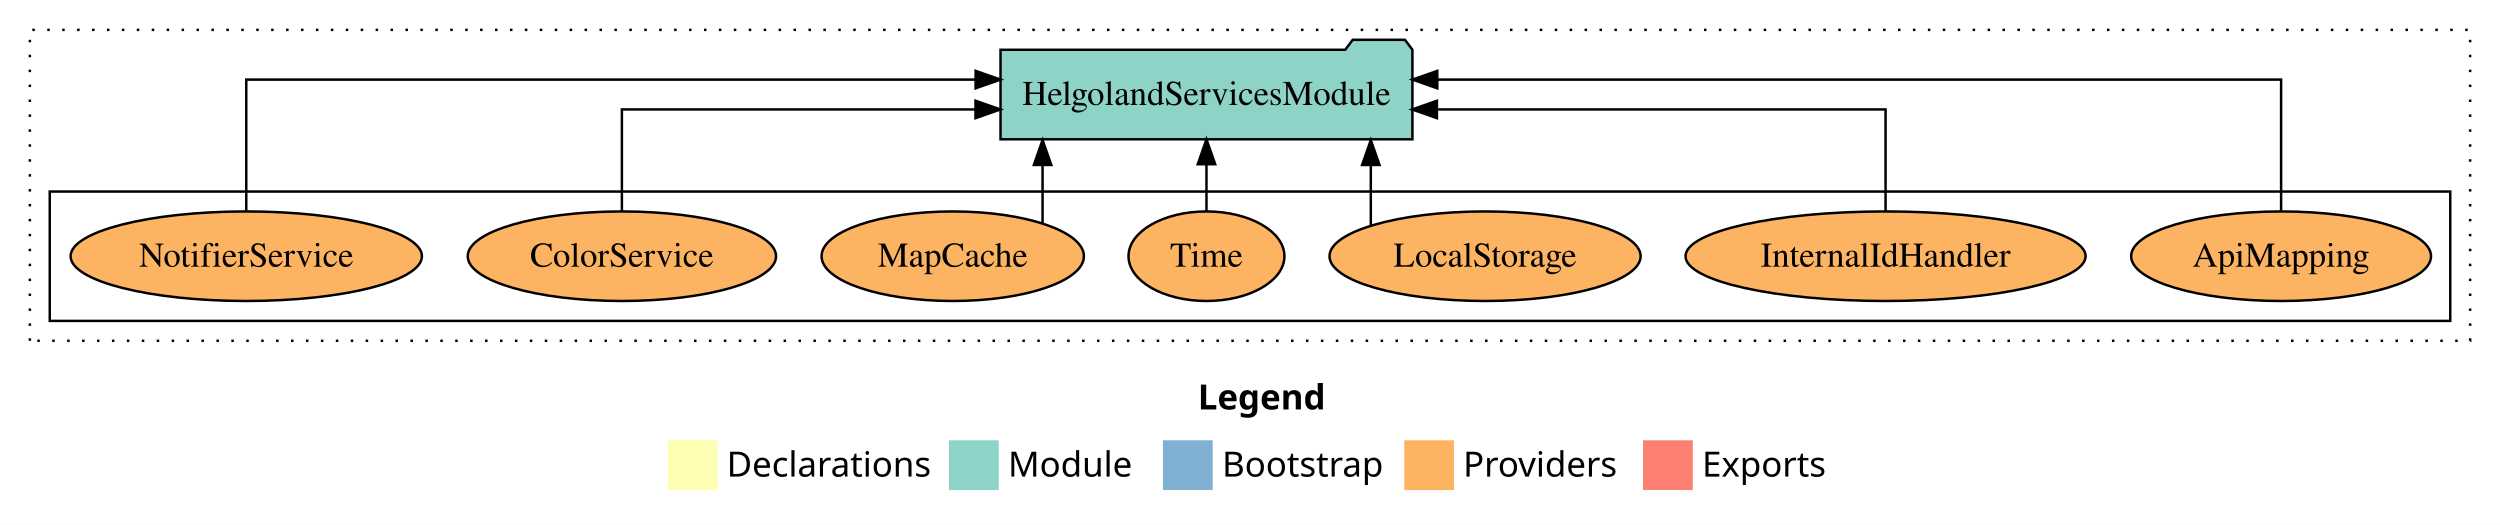
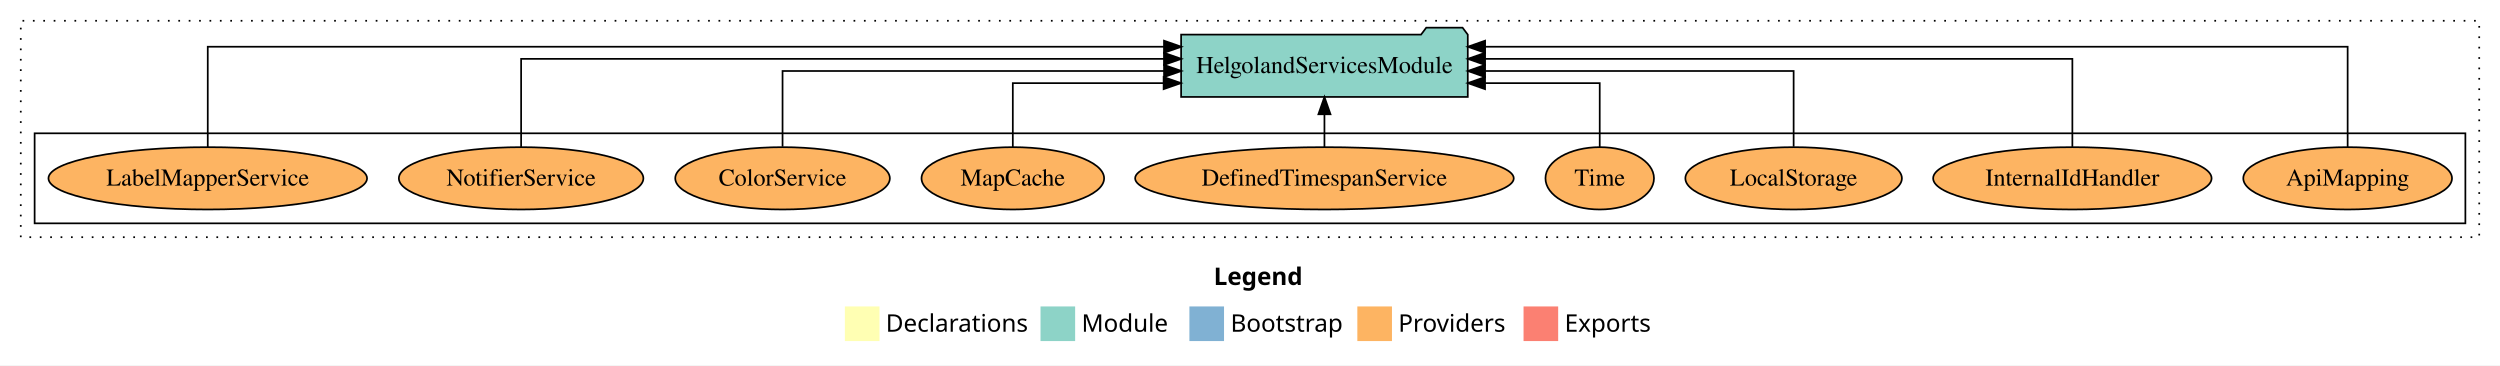
- <svg xmlns="http://www.w3.org/2000/svg" width="1005pt" height="211pt" viewBox="0.00 0.00 1005.00 211.00">
+ <svg xmlns="http://www.w3.org/2000/svg" width="1444pt" height="211pt" viewBox="0.00 0.00 1444.00 211.00">
  <g id="graph0" class="graph" transform="scale(1 1) rotate(0) translate(4 207)">
-     <polygon fill="#ffffff" stroke="transparent" points="-4,4 -4,-207 1001,-207 1001,4 -4,4" />
-     <text text-anchor="start" x="477.509" y="-42.4" font-family="sans-serif" font-weight="bold" font-size="14.00" fill="#000000">Legend</text>
-     <polygon fill="#ffffb3" stroke="transparent" points="264.5,-10 264.5,-30 284.5,-30 284.5,-10 264.5,-10" />
-     <text text-anchor="start" x="288.129" y="-15.4" font-family="sans-serif" font-size="14.00" fill="#000000">  Declarations</text>
-     <polygon fill="#8dd3c7" stroke="transparent" points="377.5,-10 377.5,-30 397.5,-30 397.5,-10 377.5,-10" />
-     <text text-anchor="start" x="401.225" y="-15.4" font-family="sans-serif" font-size="14.00" fill="#000000">  Module</text>
-     <polygon fill="#80b1d3" stroke="transparent" points="463.5,-10 463.5,-30 483.5,-30 483.5,-10 463.5,-10" />
-     <text text-anchor="start" x="487.281" y="-15.4" font-family="sans-serif" font-size="14.00" fill="#000000">  Bootstrap</text>
-     <polygon fill="#fdb462" stroke="transparent" points="560.5,-10 560.5,-30 580.5,-30 580.5,-10 560.5,-10" />
-     <text text-anchor="start" x="584.173" y="-15.4" font-family="sans-serif" font-size="14.00" fill="#000000">  Providers</text>
-     <polygon fill="#fb8072" stroke="transparent" points="656.5,-10 656.5,-30 676.5,-30 676.5,-10 656.5,-10" />
-     <text text-anchor="start" x="680.226" y="-15.4" font-family="sans-serif" font-size="14.00" fill="#000000">  Exports</text>
+     <polygon fill="#ffffff" stroke="transparent" points="-4,4 -4,-207 1440,-207 1440,4 -4,4" />
+     <text text-anchor="start" x="697.009" y="-42.4" font-family="sans-serif" font-weight="bold" font-size="14.00" fill="#000000">Legend</text>
+     <polygon fill="#ffffb3" stroke="transparent" points="484,-10 484,-30 504,-30 504,-10 484,-10" />
+     <text text-anchor="start" x="507.629" y="-15.4" font-family="sans-serif" font-size="14.00" fill="#000000">  Declarations</text>
+     <polygon fill="#8dd3c7" stroke="transparent" points="597,-10 597,-30 617,-30 617,-10 597,-10" />
+     <text text-anchor="start" x="620.725" y="-15.4" font-family="sans-serif" font-size="14.00" fill="#000000">  Module</text>
+     <polygon fill="#80b1d3" stroke="transparent" points="683,-10 683,-30 703,-30 703,-10 683,-10" />
+     <text text-anchor="start" x="706.781" y="-15.4" font-family="sans-serif" font-size="14.00" fill="#000000">  Bootstrap</text>
+     <polygon fill="#fdb462" stroke="transparent" points="780,-10 780,-30 800,-30 800,-10 780,-10" />
+     <text text-anchor="start" x="803.673" y="-15.4" font-family="sans-serif" font-size="14.00" fill="#000000">  Providers</text>
+     <polygon fill="#fb8072" stroke="transparent" points="876,-10 876,-30 896,-30 896,-10 876,-10" />
+     <text text-anchor="start" x="899.726" y="-15.4" font-family="sans-serif" font-size="14.00" fill="#000000">  Exports</text>
    <g id="clust1" class="cluster">
-       <polygon fill="none" stroke="#000000" stroke-dasharray="1,5" points="8,-70 8,-195 989,-195 989,-70 8,-70" />
+       <polygon fill="none" stroke="#000000" stroke-dasharray="1,5" points="8,-70 8,-195 1428,-195 1428,-70 8,-70" />
    </g>
    <g id="clust6" class="cluster">
-       <polygon fill="none" stroke="#000000" points="16,-78 16,-130 981,-130 981,-78 16,-78" />
+       <polygon fill="none" stroke="#000000" points="16,-78 16,-130 1420,-130 1420,-78 16,-78" />
    </g>
    <g id="node1" class="node">
-       <ellipse fill="#fdb462" stroke="#000000" cx="913" cy="-104" rx="60.277" ry="18" />
-       <text text-anchor="middle" x="913" y="-99.8" font-family="Times,serif" font-size="14.00" fill="#000000">ApiMapping</text>
+       <ellipse fill="#fdb462" stroke="#000000" cx="1352" cy="-104" rx="60.277" ry="18" />
+       <text text-anchor="middle" x="1352" y="-99.8" font-family="Times,serif" font-size="14.00" fill="#000000">ApiMapping</text>
+     </g>
+     <g id="node10" class="node">
+       <polygon fill="#8dd3c7" stroke="#000000" points="843.789,-187 840.789,-191 819.789,-191 816.789,-187 678.211,-187 678.211,-151 843.789,-151 843.789,-187" />
+       <text text-anchor="middle" x="761" y="-164.8" font-family="Times,serif" font-size="14.00" fill="#000000">HelgolandServicesModule</text>
+     </g>
+     <g id="edge1" class="edge">
+       <path fill="none" stroke="#000000" d="M1352,-122.011C1352,-144.485 1352,-180 1352,-180 1352,-180 853.798,-180 853.798,-180" />
+       <polygon fill="#000000" stroke="#000000" points="853.798,-176.5 843.798,-180 853.798,-183.5 853.798,-176.5" />
+     </g>
+     <g id="node2" class="node">
+       <ellipse fill="#fdb462" stroke="#000000" cx="1193" cy="-104" rx="80.415" ry="18" />
+       <text text-anchor="middle" x="1193" y="-99.8" font-family="Times,serif" font-size="14.00" fill="#000000">InternalIdHandler</text>
+     </g>
+     <g id="edge2" class="edge">
+       <path fill="none" stroke="#000000" d="M1193,-122.129C1193,-142.572 1193,-173 1193,-173 1193,-173 853.783,-173 853.783,-173" />
+       <polygon fill="#000000" stroke="#000000" points="853.783,-169.5 843.783,-173 853.783,-176.5 853.783,-169.5" />
+     </g>
+     <g id="node3" class="node">
+       <ellipse fill="#fdb462" stroke="#000000" cx="1032" cy="-104" rx="62.537" ry="18" />
+       <text text-anchor="middle" x="1032" y="-99.8" font-family="Times,serif" font-size="14.00" fill="#000000">LocalStorage</text>
+     </g>
+     <g id="edge3" class="edge">
+       <path fill="none" stroke="#000000" d="M1032,-122.267C1032,-140.555 1032,-166 1032,-166 1032,-166 853.782,-166 853.782,-166" />
+       <polygon fill="#000000" stroke="#000000" points="853.782,-162.5 843.782,-166 853.781,-169.5 853.782,-162.5" />
+     </g>
+     <g id="node4" class="node">
+       <ellipse fill="#fdb462" stroke="#000000" cx="920" cy="-104" rx="31.337" ry="18" />
+       <text text-anchor="middle" x="920" y="-99.8" font-family="Times,serif" font-size="14.00" fill="#000000">Time</text>
+     </g>
+     <g id="edge4" class="edge">
+       <path fill="none" stroke="#000000" d="M920,-122.009C920,-138.049 920,-159 920,-159 920,-159 853.76,-159 853.76,-159" />
+       <polygon fill="#000000" stroke="#000000" points="853.76,-155.5 843.76,-159 853.76,-162.5 853.76,-155.5" />
+     </g>
+     <g id="node5" class="node">
+       <ellipse fill="#fdb462" stroke="#000000" cx="761" cy="-104" rx="109.347" ry="18" />
+       <text text-anchor="middle" x="761" y="-99.8" font-family="Times,serif" font-size="14.00" fill="#000000">DefinedTimespanService</text>
+     </g>
+     <g id="edge5" class="edge">
+       <path fill="none" stroke="#000000" d="M761,-122.106C761,-122.106 761,-140.991 761,-140.991" />
+       <polygon fill="#000000" stroke="#000000" points="757.5,-140.991 761,-150.991 764.5,-140.991 757.5,-140.991" />
+     </g>
+     <g id="node6" class="node">
+       <ellipse fill="#fdb462" stroke="#000000" cx="581" cy="-104" rx="52.73" ry="18" />
+       <text text-anchor="middle" x="581" y="-99.8" font-family="Times,serif" font-size="14.00" fill="#000000">MapCache</text>
+     </g>
+     <g id="edge6" class="edge">
+       <path fill="none" stroke="#000000" d="M581,-122.009C581,-138.049 581,-159 581,-159 581,-159 668.112,-159 668.112,-159" />
+       <polygon fill="#000000" stroke="#000000" points="668.113,-162.5 678.112,-159 668.112,-155.5 668.113,-162.5" />
+     </g>
+     <g id="node7" class="node">
+       <ellipse fill="#fdb462" stroke="#000000" cx="448" cy="-104" rx="61.975" ry="18" />
+       <text text-anchor="middle" x="448" y="-99.8" font-family="Times,serif" font-size="14.00" fill="#000000">ColorService</text>
+     </g>
+     <g id="edge7" class="edge">
+       <path fill="none" stroke="#000000" d="M448,-122.267C448,-140.555 448,-166 448,-166 448,-166 668.354,-166 668.354,-166" />
+       <polygon fill="#000000" stroke="#000000" points="668.354,-169.5 678.354,-166 668.354,-162.5 668.354,-169.5" />
    </g>
    <g id="node8" class="node">
-       <polygon fill="#8dd3c7" stroke="#000000" points="563.789,-187 560.789,-191 539.789,-191 536.789,-187 398.211,-187 398.211,-151 563.789,-151 563.789,-187" />
-       <text text-anchor="middle" x="481" y="-164.8" font-family="Times,serif" font-size="14.00" fill="#000000">HelgolandServicesModule</text>
+       <ellipse fill="#fdb462" stroke="#000000" cx="297" cy="-104" rx="70.618" ry="18" />
+       <text text-anchor="middle" x="297" y="-99.8" font-family="Times,serif" font-size="14.00" fill="#000000">NotifierService</text>
    </g>
-     <g id="edge1" class="edge">
-       <path fill="none" stroke="#000000" d="M913,-122.284C913,-143.321 913,-175 913,-175 913,-175 573.783,-175 573.783,-175" />
-       <polygon fill="#000000" stroke="#000000" points="573.783,-171.5 563.783,-175 573.783,-178.5 573.783,-171.5" />
+     <g id="edge8" class="edge">
+       <path fill="none" stroke="#000000" d="M297,-122.129C297,-142.572 297,-173 297,-173 297,-173 668.314,-173 668.314,-173" />
+       <polygon fill="#000000" stroke="#000000" points="668.314,-176.5 678.314,-173 668.314,-169.5 668.314,-176.5" />
    </g>
-     <g id="node2" class="node">
-       <ellipse fill="#fdb462" stroke="#000000" cx="754" cy="-104" rx="80.415" ry="18" />
-       <text text-anchor="middle" x="754" y="-99.8" font-family="Times,serif" font-size="14.00" fill="#000000">InternalIdHandler</text>
+     <g id="node9" class="node">
+       <ellipse fill="#fdb462" stroke="#000000" cx="116" cy="-104" rx="92.012" ry="18" />
+       <text text-anchor="middle" x="116" y="-99.8" font-family="Times,serif" font-size="14.00" fill="#000000">LabelMapperService</text>
    </g>
-     <g id="edge2" class="edge">
-       <path fill="none" stroke="#000000" d="M754,-122.022C754,-139.373 754,-163 754,-163 754,-163 573.65,-163 573.65,-163" />
-       <polygon fill="#000000" stroke="#000000" points="573.65,-159.5 563.65,-163 573.65,-166.5 573.65,-159.5" />
-     </g>
-     <g id="node3" class="node">
-       <ellipse fill="#fdb462" stroke="#000000" cx="593" cy="-104" rx="62.537" ry="18" />
-       <text text-anchor="middle" x="593" y="-99.8" font-family="Times,serif" font-size="14.00" fill="#000000">LocalStorage</text>
-     </g>
-     <g id="edge3" class="edge">
-       <path fill="none" stroke="#000000" d="M547.063,-116.226C547.063,-116.226 547.063,-140.683 547.063,-140.683" />
-       <polygon fill="#000000" stroke="#000000" points="543.563,-140.683 547.063,-150.683 550.563,-140.683 543.563,-140.683" />
-     </g>
-     <g id="node4" class="node">
-       <ellipse fill="#fdb462" stroke="#000000" cx="481" cy="-104" rx="31.337" ry="18" />
-       <text text-anchor="middle" x="481" y="-99.8" font-family="Times,serif" font-size="14.00" fill="#000000">Time</text>
-     </g>
-     <g id="edge4" class="edge">
-       <path fill="none" stroke="#000000" d="M481,-122.106C481,-122.106 481,-140.991 481,-140.991" />
-       <polygon fill="#000000" stroke="#000000" points="477.5,-140.991 481,-150.991 484.5,-140.991 477.5,-140.991" />
-     </g>
-     <g id="node5" class="node">
-       <ellipse fill="#fdb462" stroke="#000000" cx="379" cy="-104" rx="52.73" ry="18" />
-       <text text-anchor="middle" x="379" y="-99.8" font-family="Times,serif" font-size="14.00" fill="#000000">MapCache</text>
-     </g>
-     <g id="edge5" class="edge">
-       <path fill="none" stroke="#000000" d="M415.11,-117.154C415.11,-117.154 415.11,-140.694 415.11,-140.694" />
-       <polygon fill="#000000" stroke="#000000" points="411.61,-140.694 415.11,-150.694 418.61,-140.694 411.61,-140.694" />
-     </g>
-     <g id="node6" class="node">
-       <ellipse fill="#fdb462" stroke="#000000" cx="246" cy="-104" rx="61.975" ry="18" />
-       <text text-anchor="middle" x="246" y="-99.8" font-family="Times,serif" font-size="14.00" fill="#000000">ColorService</text>
-     </g>
-     <g id="edge6" class="edge">
-       <path fill="none" stroke="#000000" d="M246,-122.022C246,-139.373 246,-163 246,-163 246,-163 388.148,-163 388.148,-163" />
-       <polygon fill="#000000" stroke="#000000" points="388.148,-166.5 398.148,-163 388.148,-159.5 388.148,-166.5" />
-     </g>
-     <g id="node7" class="node">
-       <ellipse fill="#fdb462" stroke="#000000" cx="95" cy="-104" rx="70.618" ry="18" />
-       <text text-anchor="middle" x="95" y="-99.8" font-family="Times,serif" font-size="14.00" fill="#000000">NotifierService</text>
-     </g>
-     <g id="edge7" class="edge">
-       <path fill="none" stroke="#000000" d="M95,-122.284C95,-143.321 95,-175 95,-175 95,-175 388.193,-175 388.193,-175" />
-       <polygon fill="#000000" stroke="#000000" points="388.193,-178.5 398.193,-175 388.193,-171.5 388.193,-178.5" />
+     <g id="edge9" class="edge">
+       <path fill="none" stroke="#000000" d="M116,-122.011C116,-144.485 116,-180 116,-180 116,-180 668.327,-180 668.327,-180" />
+       <polygon fill="#000000" stroke="#000000" points="668.327,-183.5 678.327,-180 668.327,-176.5 668.327,-183.5" />
    </g>
  </g>
</svg>
